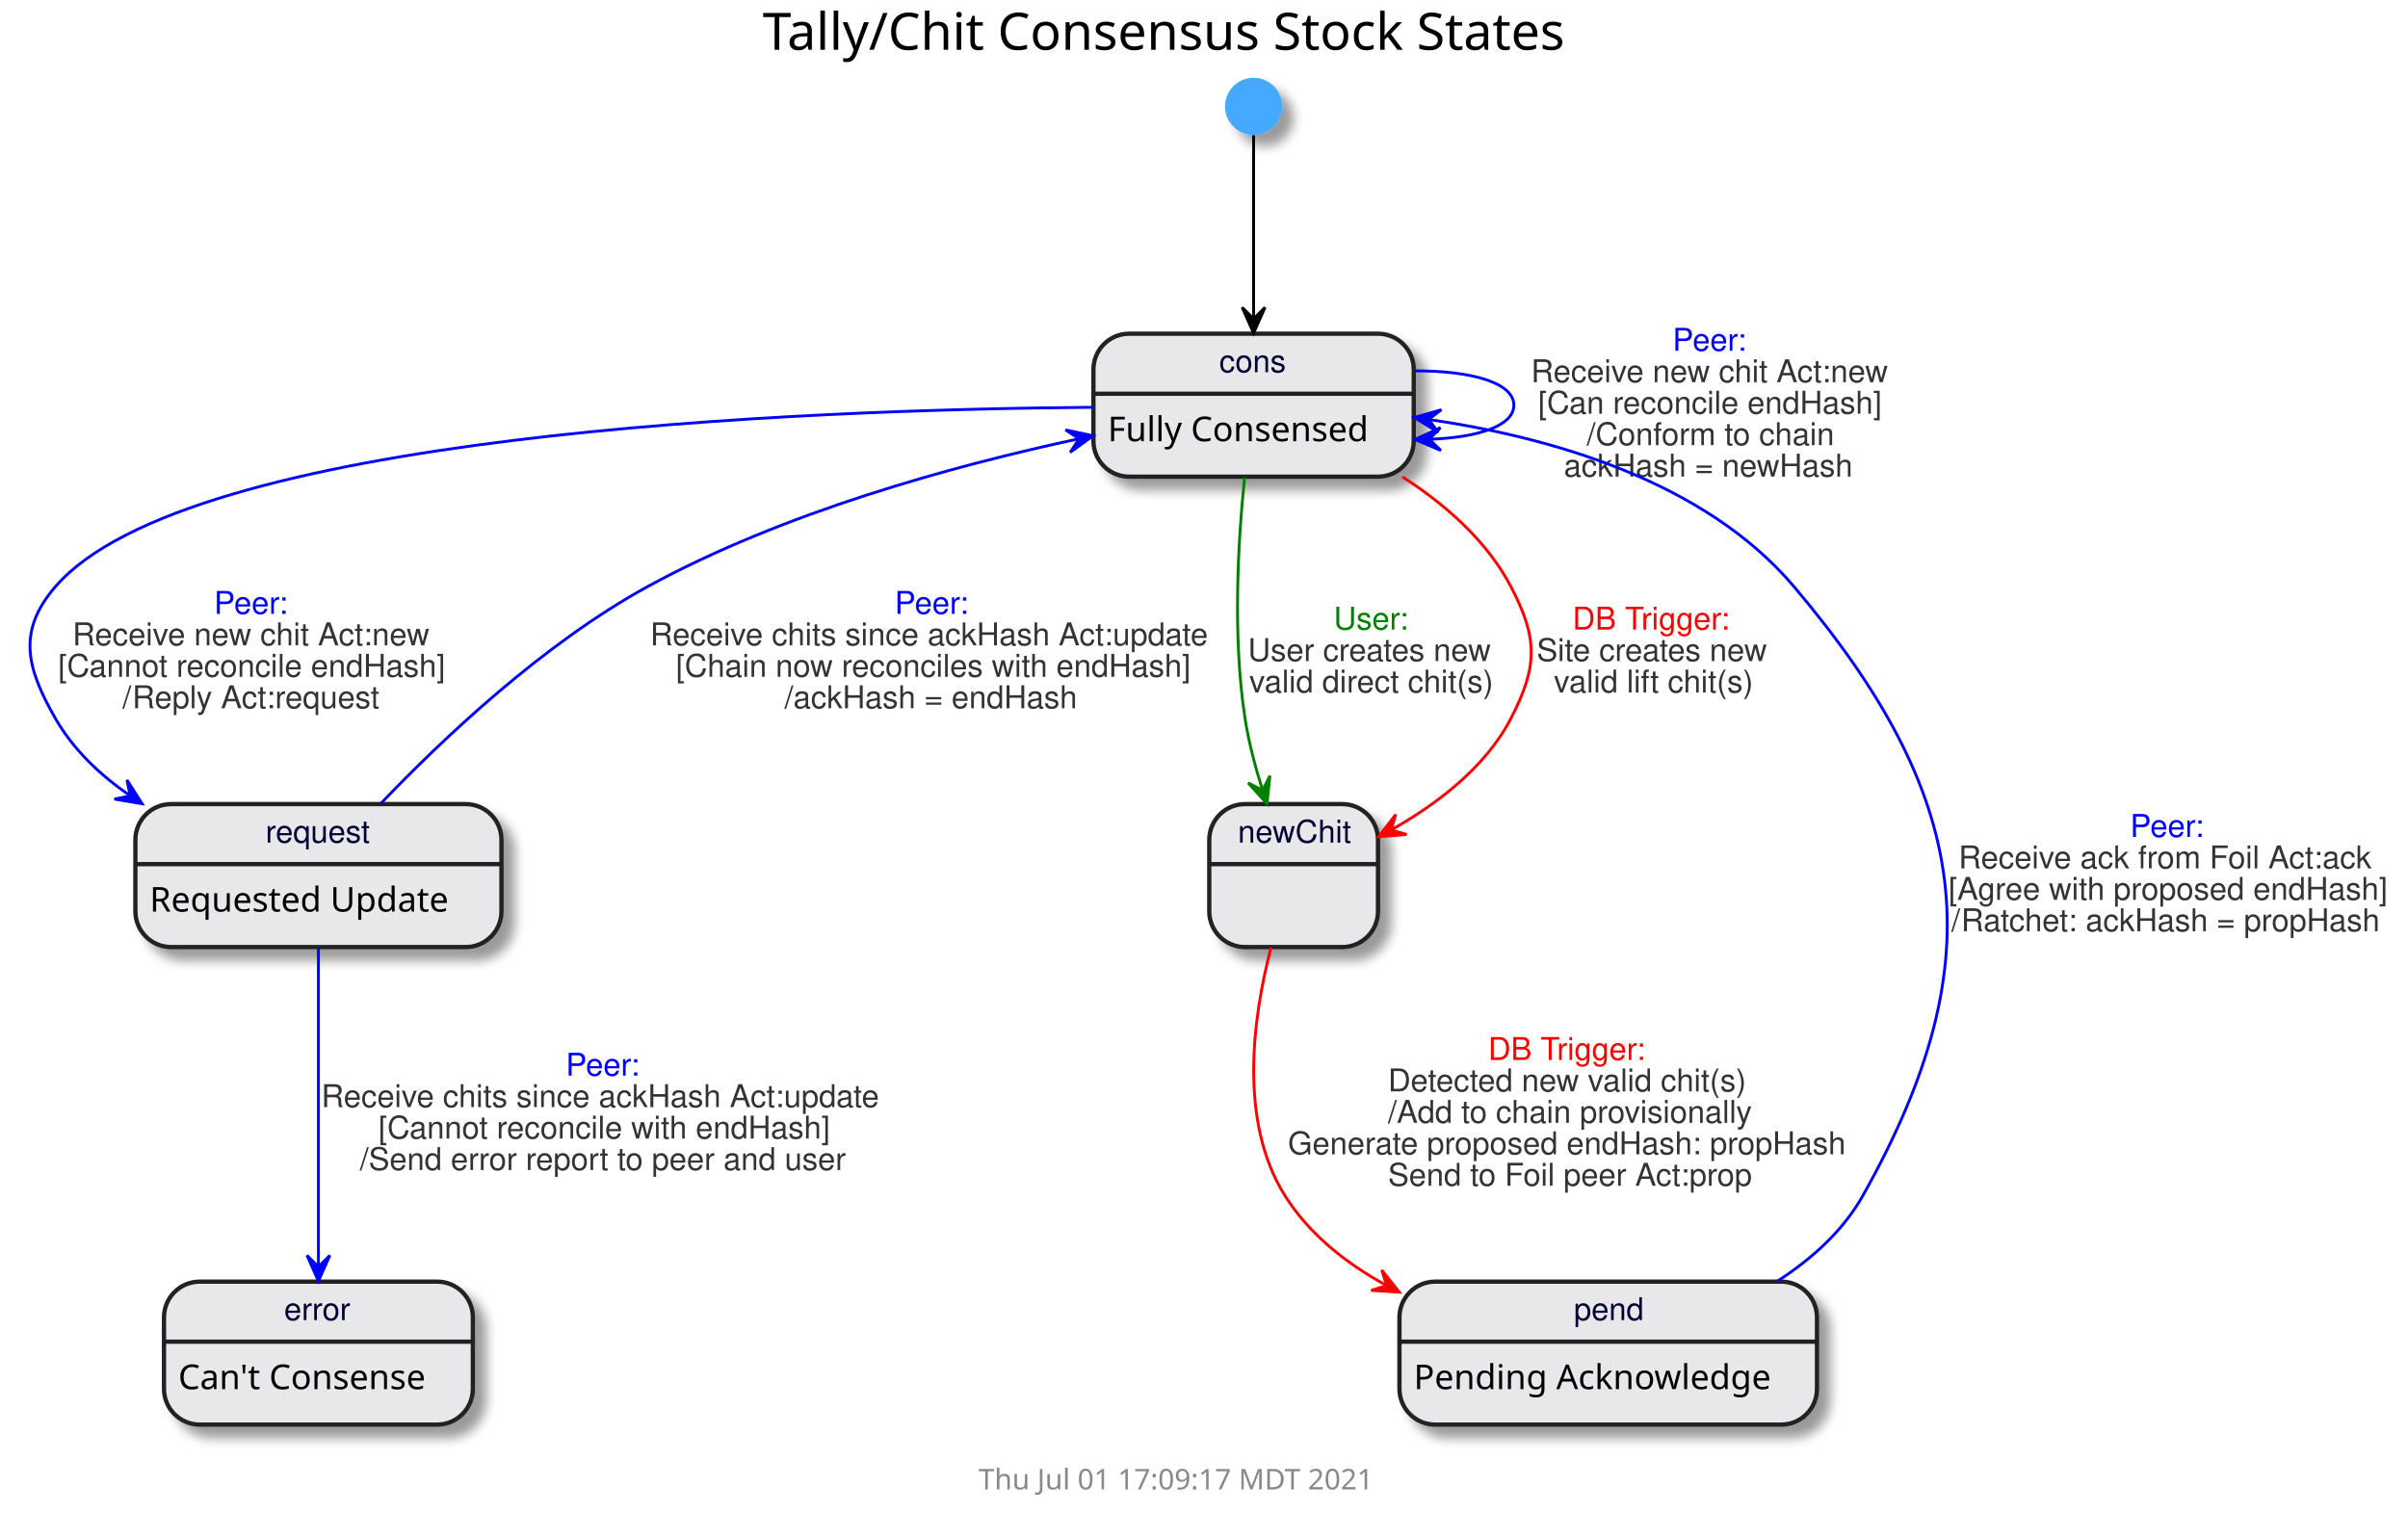
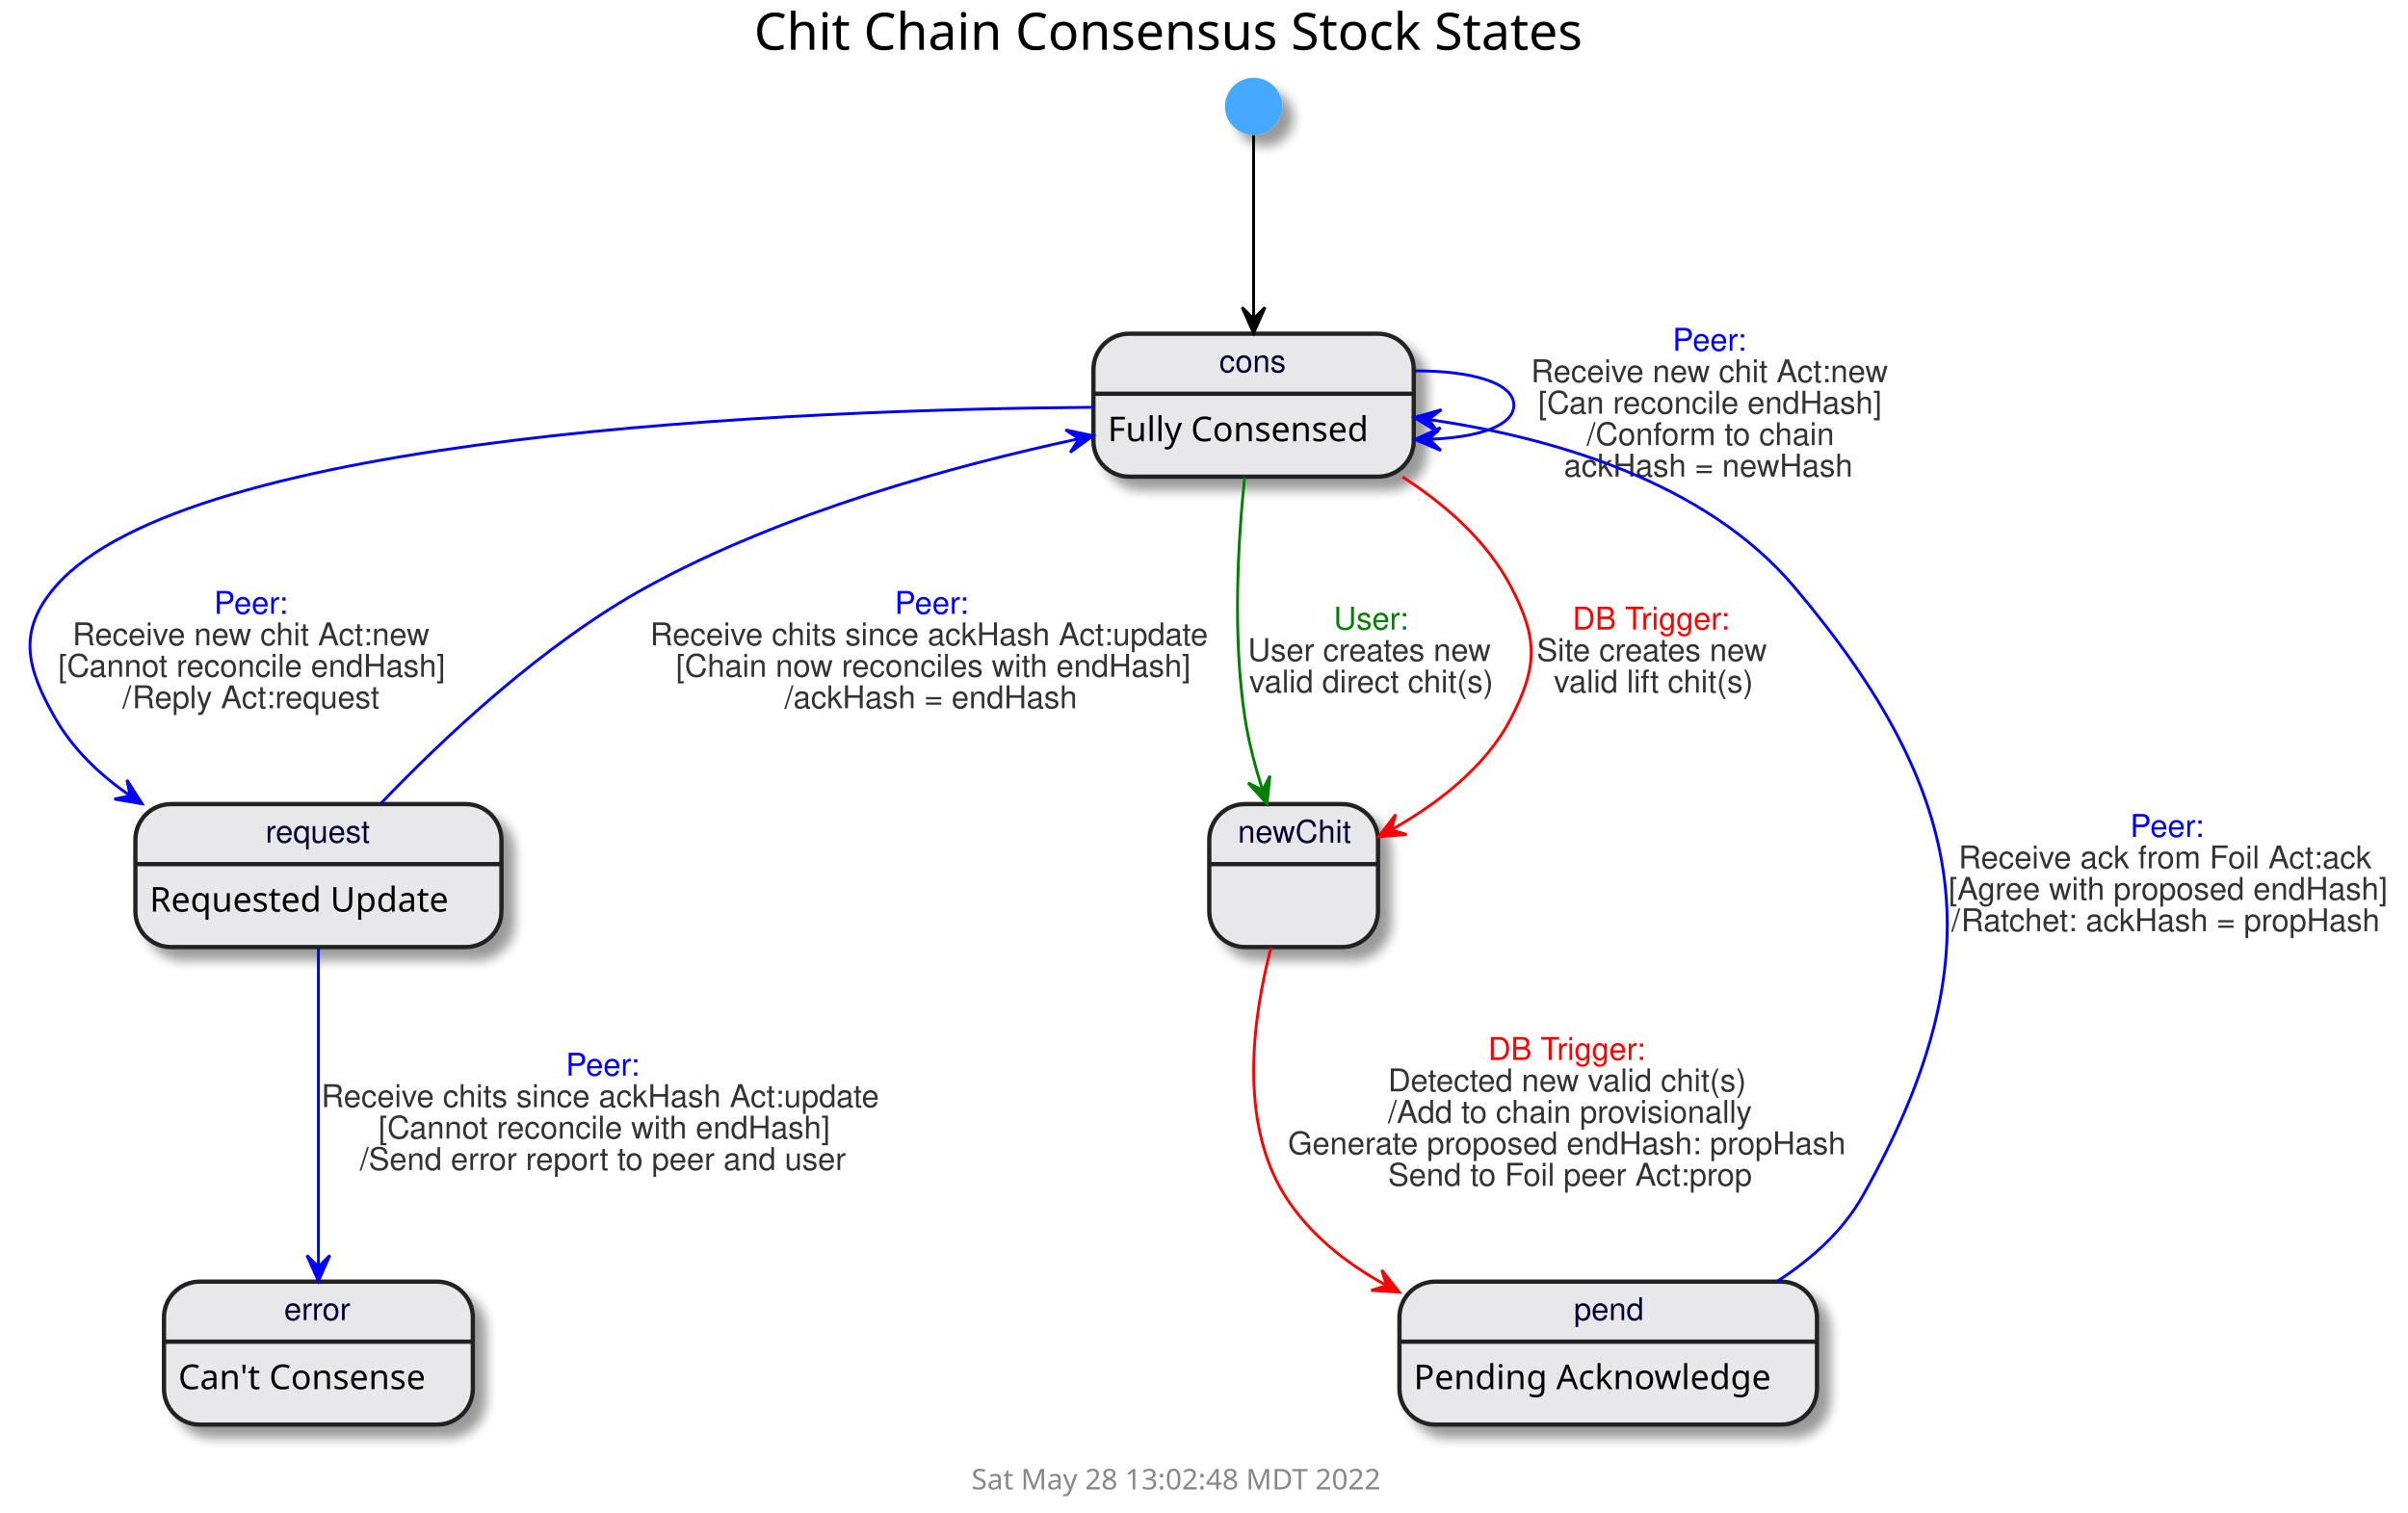
- <svg xmlns="http://www.w3.org/2000/svg" contentScriptType="application/ecmascript" contentStyleType="text/css" height="529px" preserveAspectRatio="none" style="width:842px;height:529px;" version="1.1" viewBox="0 0 842 529" width="842px" zoomAndPan="magnify">
+ <svg xmlns="http://www.w3.org/2000/svg" contentScriptType="application/ecmascript" contentStyleType="text/css" height="529px" preserveAspectRatio="none" style="width:842px;height:529px;background:#FFFFFF;" version="1.1" viewBox="0 0 842 529" width="842px" zoomAndPan="magnify">
  <defs>
-     <filter height="300%" id="f1v11jdcill8mv" width="300%" x="-1" y="-1">
+     <filter height="300%" id="f1nkatja7dnh2n" width="300%" x="-1" y="-1">
      <feGaussianBlur result="blurOut" stdDeviation="2.0" />
      <feColorMatrix in="blurOut" result="blurOut2" type="matrix" values="0 0 0 0 0 0 0 0 0 0 0 0 0 0 0 0 0 0 .4 0" />
      <feOffset dx="4.0" dy="4.0" in="blurOut2" result="blurOut3" />
      <feBlend in="SourceGraphic" in2="blurOut3" mode="normal" />
    </filter>
  </defs>
  <g>
-     <text fill="#000000" font-family="sans-serif" font-size="18" lengthAdjust="spacing" textLength="296" x="266.67" y="17.402">Tally/Chit Consensus Stock States</text>
-     <ellipse cx="438.34" cy="37.199" fill="#44AAFF" filter="url(#f1v11jdcill8mv)" rx="10" ry="10" style="stroke:none;stroke-width:1.0;" />
+     <text fill="#000000" font-family="sans-serif" font-size="18" lengthAdjust="spacing" textLength="302" x="263.67" y="17.402">Chit Chain Consensus Stock States</text>
+     <ellipse cx="438.34" cy="37.199" fill="#44AAFF" filter="url(#f1nkatja7dnh2n)" rx="10" ry="10" style="stroke:none;stroke-width:1.0;" />
    <g id="cons">
-       <rect fill="#E8E8EA" filter="url(#f1v11jdcill8mv)" height="50" rx="12.5" ry="12.5" style="stroke:#202024;stroke-width:1.5;" width="112" x="382.34" y="116.699" />
+       <rect fill="#E8E8EA" filter="url(#f1nkatja7dnh2n)" height="50" rx="12.5" ry="12.5" style="stroke:#202024;stroke-width:1.5;" width="112" x="382.34" y="116.699" />
      <line style="stroke:#202024;stroke-width:1.5;" x1="382.34" x2="494.34" y1="137.699" y2="137.699" />
      <text fill="#000033" font-family="Helvetica" font-size="11" lengthAdjust="spacing" textLength="24" x="426.34" y="130.169">cons</text>
      <text fill="#000000" font-family="sans-serif" font-size="12" lengthAdjust="spacing" textLength="92" x="387.34" y="154.301">Fully Consensed</text>
    </g>
    <g id="error">
-       <rect fill="#E8E8EA" filter="url(#f1v11jdcill8mv)" height="50" rx="12.5" ry="12.5" style="stroke:#202024;stroke-width:1.5;" width="108" x="57.34" y="448.199" />
+       <rect fill="#E8E8EA" filter="url(#f1nkatja7dnh2n)" height="50" rx="12.5" ry="12.5" style="stroke:#202024;stroke-width:1.5;" width="108" x="57.34" y="448.199" />
      <line style="stroke:#202024;stroke-width:1.5;" x1="57.34" x2="165.34" y1="469.199" y2="469.199" />
      <text fill="#000033" font-family="Helvetica" font-size="11" lengthAdjust="spacing" textLength="24" x="99.34" y="461.669">error</text>
      <text fill="#000000" font-family="sans-serif" font-size="12" lengthAdjust="spacing" textLength="88" x="62.34" y="485.801">Can't Consense</text>
    </g>
    <g id="pend">
-       <rect fill="#E8E8EA" filter="url(#f1v11jdcill8mv)" height="50" rx="12.5" ry="12.5" style="stroke:#202024;stroke-width:1.5;" width="146" x="489.34" y="448.199" />
+       <rect fill="#E8E8EA" filter="url(#f1nkatja7dnh2n)" height="50" rx="12.5" ry="12.5" style="stroke:#202024;stroke-width:1.5;" width="146" x="489.34" y="448.199" />
      <line style="stroke:#202024;stroke-width:1.5;" x1="489.34" x2="635.34" y1="469.199" y2="469.199" />
      <text fill="#000033" font-family="Helvetica" font-size="11" lengthAdjust="spacing" textLength="24" x="550.34" y="461.669">pend</text>
      <text fill="#000000" font-family="sans-serif" font-size="12" lengthAdjust="spacing" textLength="126" x="494.34" y="485.801">Pending Acknowledge</text>
    </g>
    <g id="request">
-       <rect fill="#E8E8EA" filter="url(#f1v11jdcill8mv)" height="50" rx="12.5" ry="12.5" style="stroke:#202024;stroke-width:1.5;" width="128" x="47.34" y="281.199" />
+       <rect fill="#E8E8EA" filter="url(#f1nkatja7dnh2n)" height="50" rx="12.5" ry="12.5" style="stroke:#202024;stroke-width:1.5;" width="128" x="47.34" y="281.199" />
      <line style="stroke:#202024;stroke-width:1.5;" x1="47.34" x2="175.34" y1="302.199" y2="302.199" />
      <text fill="#000033" font-family="Helvetica" font-size="11" lengthAdjust="spacing" textLength="37" x="92.84" y="294.669">request</text>
      <text fill="#000000" font-family="sans-serif" font-size="12" lengthAdjust="spacing" textLength="108" x="52.34" y="318.801">Requested Update</text>
    </g>
    <g id="newChit">
-       <rect fill="#E8E8EA" filter="url(#f1v11jdcill8mv)" height="50" rx="12.5" ry="12.5" style="stroke:#202024;stroke-width:1.5;" width="59" x="422.84" y="281.199" />
+       <rect fill="#E8E8EA" filter="url(#f1nkatja7dnh2n)" height="50" rx="12.5" ry="12.5" style="stroke:#202024;stroke-width:1.5;" width="59" x="422.84" y="281.199" />
      <line style="stroke:#202024;stroke-width:1.5;" x1="422.84" x2="481.84" y1="302.199" y2="302.199" />
      <text fill="#000033" font-family="Helvetica" font-size="11" lengthAdjust="spacing" textLength="39" x="432.84" y="294.669">newChit</text>
    </g>
    <path d="M438.34,47.299 C438.34,61.539 438.34,89.719 438.34,111.419 " fill="none" id="*start-to-cons" style="stroke:#000000;stroke-width:1.0;" />
    <polygon fill="#000000" points="438.34,116.499,442.34,107.499,438.34,111.499,434.34,107.499,438.34,116.499" style="stroke:#000000;stroke-width:1.0;" />
    <path d="M435.2,166.989 C432.92,189.079 430.94,222.519 435.34,251.199 C436.62,259.489 438.93,268.249 441.45,276.239 " fill="none" id="cons-to-newChit" style="stroke:#008000;stroke-width:1.0;" />
    <polygon fill="#008000" points="443.03,281.109,444.058,271.314,441.488,276.353,436.449,273.782,443.03,281.109" style="stroke:#008000;stroke-width:1.0;" />
    <text fill="#008000" font-family="Helvetica" font-size="11" lengthAdjust="spacing" textLength="27" x="466.34" y="220.169">User:</text>
    <text fill="#333333" font-family="Helvetica" font-size="11" lengthAdjust="spacing" textLength="87" x="436.34" y="231.169">User creates new</text>
    <text fill="#333333" font-family="Helvetica" font-size="11" lengthAdjust="spacing" textLength="86" x="436.84" y="242.169">valid direct chit(s)</text>
    <path d="M490.42,166.769 C505.42,176.449 519.97,189.189 528.34,205.199 C537.82,223.319 537.72,233.029 528.34,251.199 C519.45,268.419 502.25,281.349 486.46,290.229 " fill="none" id="cons-to-newChit-1" style="stroke:#FF0000;stroke-width:1.0;" />
    <polygon fill="#FF0000" points="482.05,292.629,491.867,291.842,486.442,290.24,488.045,284.815,482.05,292.629" style="stroke:#FF0000;stroke-width:1.0;" />
    <text fill="#FF0000" font-family="Helvetica" font-size="11" lengthAdjust="spacing" textLength="56" x="549.84" y="220.169">DB Trigger:</text>
    <text fill="#333333" font-family="Helvetica" font-size="11" lengthAdjust="spacing" textLength="81" x="537.34" y="231.169">Site creates new</text>
    <text fill="#333333" font-family="Helvetica" font-size="11" lengthAdjust="spacing" textLength="69" x="543.34" y="242.169">valid lift chit(s)</text>
    <path d="M444.46,331.309 C438.18,355.269 432.89,392.109 449.34,418.199 C457.78,431.589 470.56,441.719 484.52,449.379 " fill="none" id="newChit-to-pend" style="stroke:#FF0000;stroke-width:1.0;" />
    <polygon fill="#FF0000" points="489.29,451.879,483.166,444.166,484.859,449.563,479.461,451.256,489.29,451.879" style="stroke:#FF0000;stroke-width:1.0;" />
    <text fill="#FF0000" font-family="Helvetica" font-size="11" lengthAdjust="spacing" textLength="56" x="520.34" y="370.669">DB Trigger:</text>
    <text fill="#333333" font-family="Helvetica" font-size="11" lengthAdjust="spacing" textLength="126" x="485.34" y="381.669">Detected new valid chit(s)</text>
    <text fill="#333333" font-family="Helvetica" font-size="11" lengthAdjust="spacing" textLength="126" x="485.34" y="392.669">/Add to chain provisionally</text>
    <text fill="#333333" font-family="Helvetica" font-size="11" lengthAdjust="spacing" textLength="196" x="450.34" y="403.669">Generate proposed endHash: propHash</text>
    <text fill="#333333" font-family="Helvetica" font-size="11" lengthAdjust="spacing" textLength="126" x="485.34" y="414.669">Send to Foil peer Act:prop</text>
    <path d="M494.77,129.699 C513.94,129.639 529.34,133.639 529.34,141.699 C529.34,149.009 516.69,152.979 500.06,153.609 " fill="none" id="cons-to-cons" style="stroke:#0000FF;stroke-width:1.0;" />
    <polygon fill="#0000FF" points="494.77,153.699,503.837,157.544,499.769,153.613,503.7,149.546,494.77,153.699" style="stroke:#0000FF;stroke-width:1.0;" />
    <text fill="#0000FF" font-family="Helvetica" font-size="11" lengthAdjust="spacing" textLength="26" x="584.84" y="122.669">Peer:</text>
    <text fill="#333333" font-family="Helvetica" font-size="11" lengthAdjust="spacing" textLength="125" x="535.34" y="133.669">Receive new chit Act:new</text>
    <text fill="#333333" font-family="Helvetica" font-size="11" lengthAdjust="spacing" textLength="120" x="537.84" y="144.669">[Can reconcile endHash]</text>
    <text fill="#333333" font-family="Helvetica" font-size="11" lengthAdjust="spacing" textLength="86" x="554.84" y="155.669">/Conform to chain</text>
    <text fill="#333333" font-family="Helvetica" font-size="11" lengthAdjust="spacing" textLength="102" x="546.84" y="166.669">ackHash = newHash</text>
    <path d="M382.32,142.429 C279.19,143.259 65.56,151.579 19.34,205.199 C6,220.689 9.19,233.459 19.34,251.199 C25.6,262.129 35.02,271.059 45.48,278.279 " fill="none" id="cons-to-request" style="stroke:#0000FF;stroke-width:1.0;" />
    <polygon fill="#0000FF" points="49.7,281.069,44.397,272.77,45.529,278.312,39.986,279.444,49.7,281.069" style="stroke:#0000FF;stroke-width:1.0;" />
    <text fill="#0000FF" font-family="Helvetica" font-size="11" lengthAdjust="spacing" textLength="26" x="74.84" y="214.669">Peer:</text>
    <text fill="#333333" font-family="Helvetica" font-size="11" lengthAdjust="spacing" textLength="125" x="25.34" y="225.669">Receive new chit Act:new</text>
    <text fill="#333333" font-family="Helvetica" font-size="11" lengthAdjust="spacing" textLength="135" x="20.34" y="236.669">[Cannot reconcile endHash]</text>
    <text fill="#333333" font-family="Helvetica" font-size="11" lengthAdjust="spacing" textLength="90" x="42.84" y="247.669">/Reply Act:request</text>
    <path d="M133.29,280.859 C154.92,258.249 189.91,225.159 226.34,205.199 C273.81,179.189 333.34,162.869 377.22,153.449 " fill="none" id="request-to-cons" style="stroke:#0000FF;stroke-width:1.0;" />
    <polygon fill="#0000FF" points="382.22,152.399,372.589,150.339,377.327,153.429,374.237,158.167,382.22,152.399" style="stroke:#0000FF;stroke-width:1.0;" />
    <text fill="#0000FF" font-family="Helvetica" font-size="11" lengthAdjust="spacing" textLength="26" x="312.84" y="214.669">Peer:</text>
    <text fill="#333333" font-family="Helvetica" font-size="11" lengthAdjust="spacing" textLength="197" x="227.34" y="225.669">Receive chits since ackHash Act:update</text>
    <text fill="#333333" font-family="Helvetica" font-size="11" lengthAdjust="spacing" textLength="179" x="236.34" y="236.669">[Chain now reconciles with endHash]</text>
    <text fill="#333333" font-family="Helvetica" font-size="11" lengthAdjust="spacing" textLength="103" x="274.34" y="247.669">/ackHash = endHash</text>
    <path d="M111.34,331.549 C111.34,361.119 111.34,410.979 111.34,442.709 " fill="none" id="request-to-error" style="stroke:#0000FF;stroke-width:1.0;" />
    <polygon fill="#0000FF" points="111.34,448.019,115.34,439.019,111.34,443.019,107.34,439.019,111.34,448.019" style="stroke:#0000FF;stroke-width:1.0;" />
    <text fill="#0000FF" font-family="Helvetica" font-size="11" lengthAdjust="spacing" textLength="26" x="197.84" y="376.169">Peer:</text>
    <text fill="#333333" font-family="Helvetica" font-size="11" lengthAdjust="spacing" textLength="197" x="112.34" y="387.169">Receive chits since ackHash Act:update</text>
    <text fill="#333333" font-family="Helvetica" font-size="11" lengthAdjust="spacing" textLength="157" x="132.34" y="398.169">[Cannot reconcile with endHash]</text>
    <text fill="#333333" font-family="Helvetica" font-size="11" lengthAdjust="spacing" textLength="170" x="125.84" y="409.169">/Send error report to peer and user</text>
    <path d="M621.56,447.999 C633.47,440.299 644.43,430.479 651.34,418.199 C698.08,335.179 688.86,277.939 627.34,205.199 C595.93,168.049 541.91,152.859 499.65,146.709 " fill="none" id="pend-to-cons" style="stroke:#0000FF;stroke-width:1.0;" />
    <polygon fill="#0000FF" points="494.55,145.999,502.915,151.198,499.503,146.686,504.014,143.274,494.55,145.999" style="stroke:#0000FF;stroke-width:1.0;" />
    <text fill="#0000FF" font-family="Helvetica" font-size="11" lengthAdjust="spacing" textLength="26" x="744.84" y="292.669">Peer:</text>
    <text fill="#333333" font-family="Helvetica" font-size="11" lengthAdjust="spacing" textLength="146" x="684.84" y="303.669">Receive ack from Foil Act:ack</text>
    <text fill="#333333" font-family="Helvetica" font-size="11" lengthAdjust="spacing" textLength="153" x="681.34" y="314.669">[Agree with proposed endHash]</text>
    <text fill="#333333" font-family="Helvetica" font-size="11" lengthAdjust="spacing" textLength="151" x="682.34" y="325.669">/Ratchet: ackHash = propHash</text>
-     <text fill="#888888" font-family="sans-serif" font-size="10" lengthAdjust="spacing" textLength="145" x="342.17" y="520.867">Thu Jul 01 17:09:17 MDT 2021</text>
+     <text fill="#888888" font-family="sans-serif" font-size="10" lengthAdjust="spacing" textLength="150" x="339.67" y="520.867">Sat May 28 13:02:48 MDT 2022</text>
  </g>
</svg>
